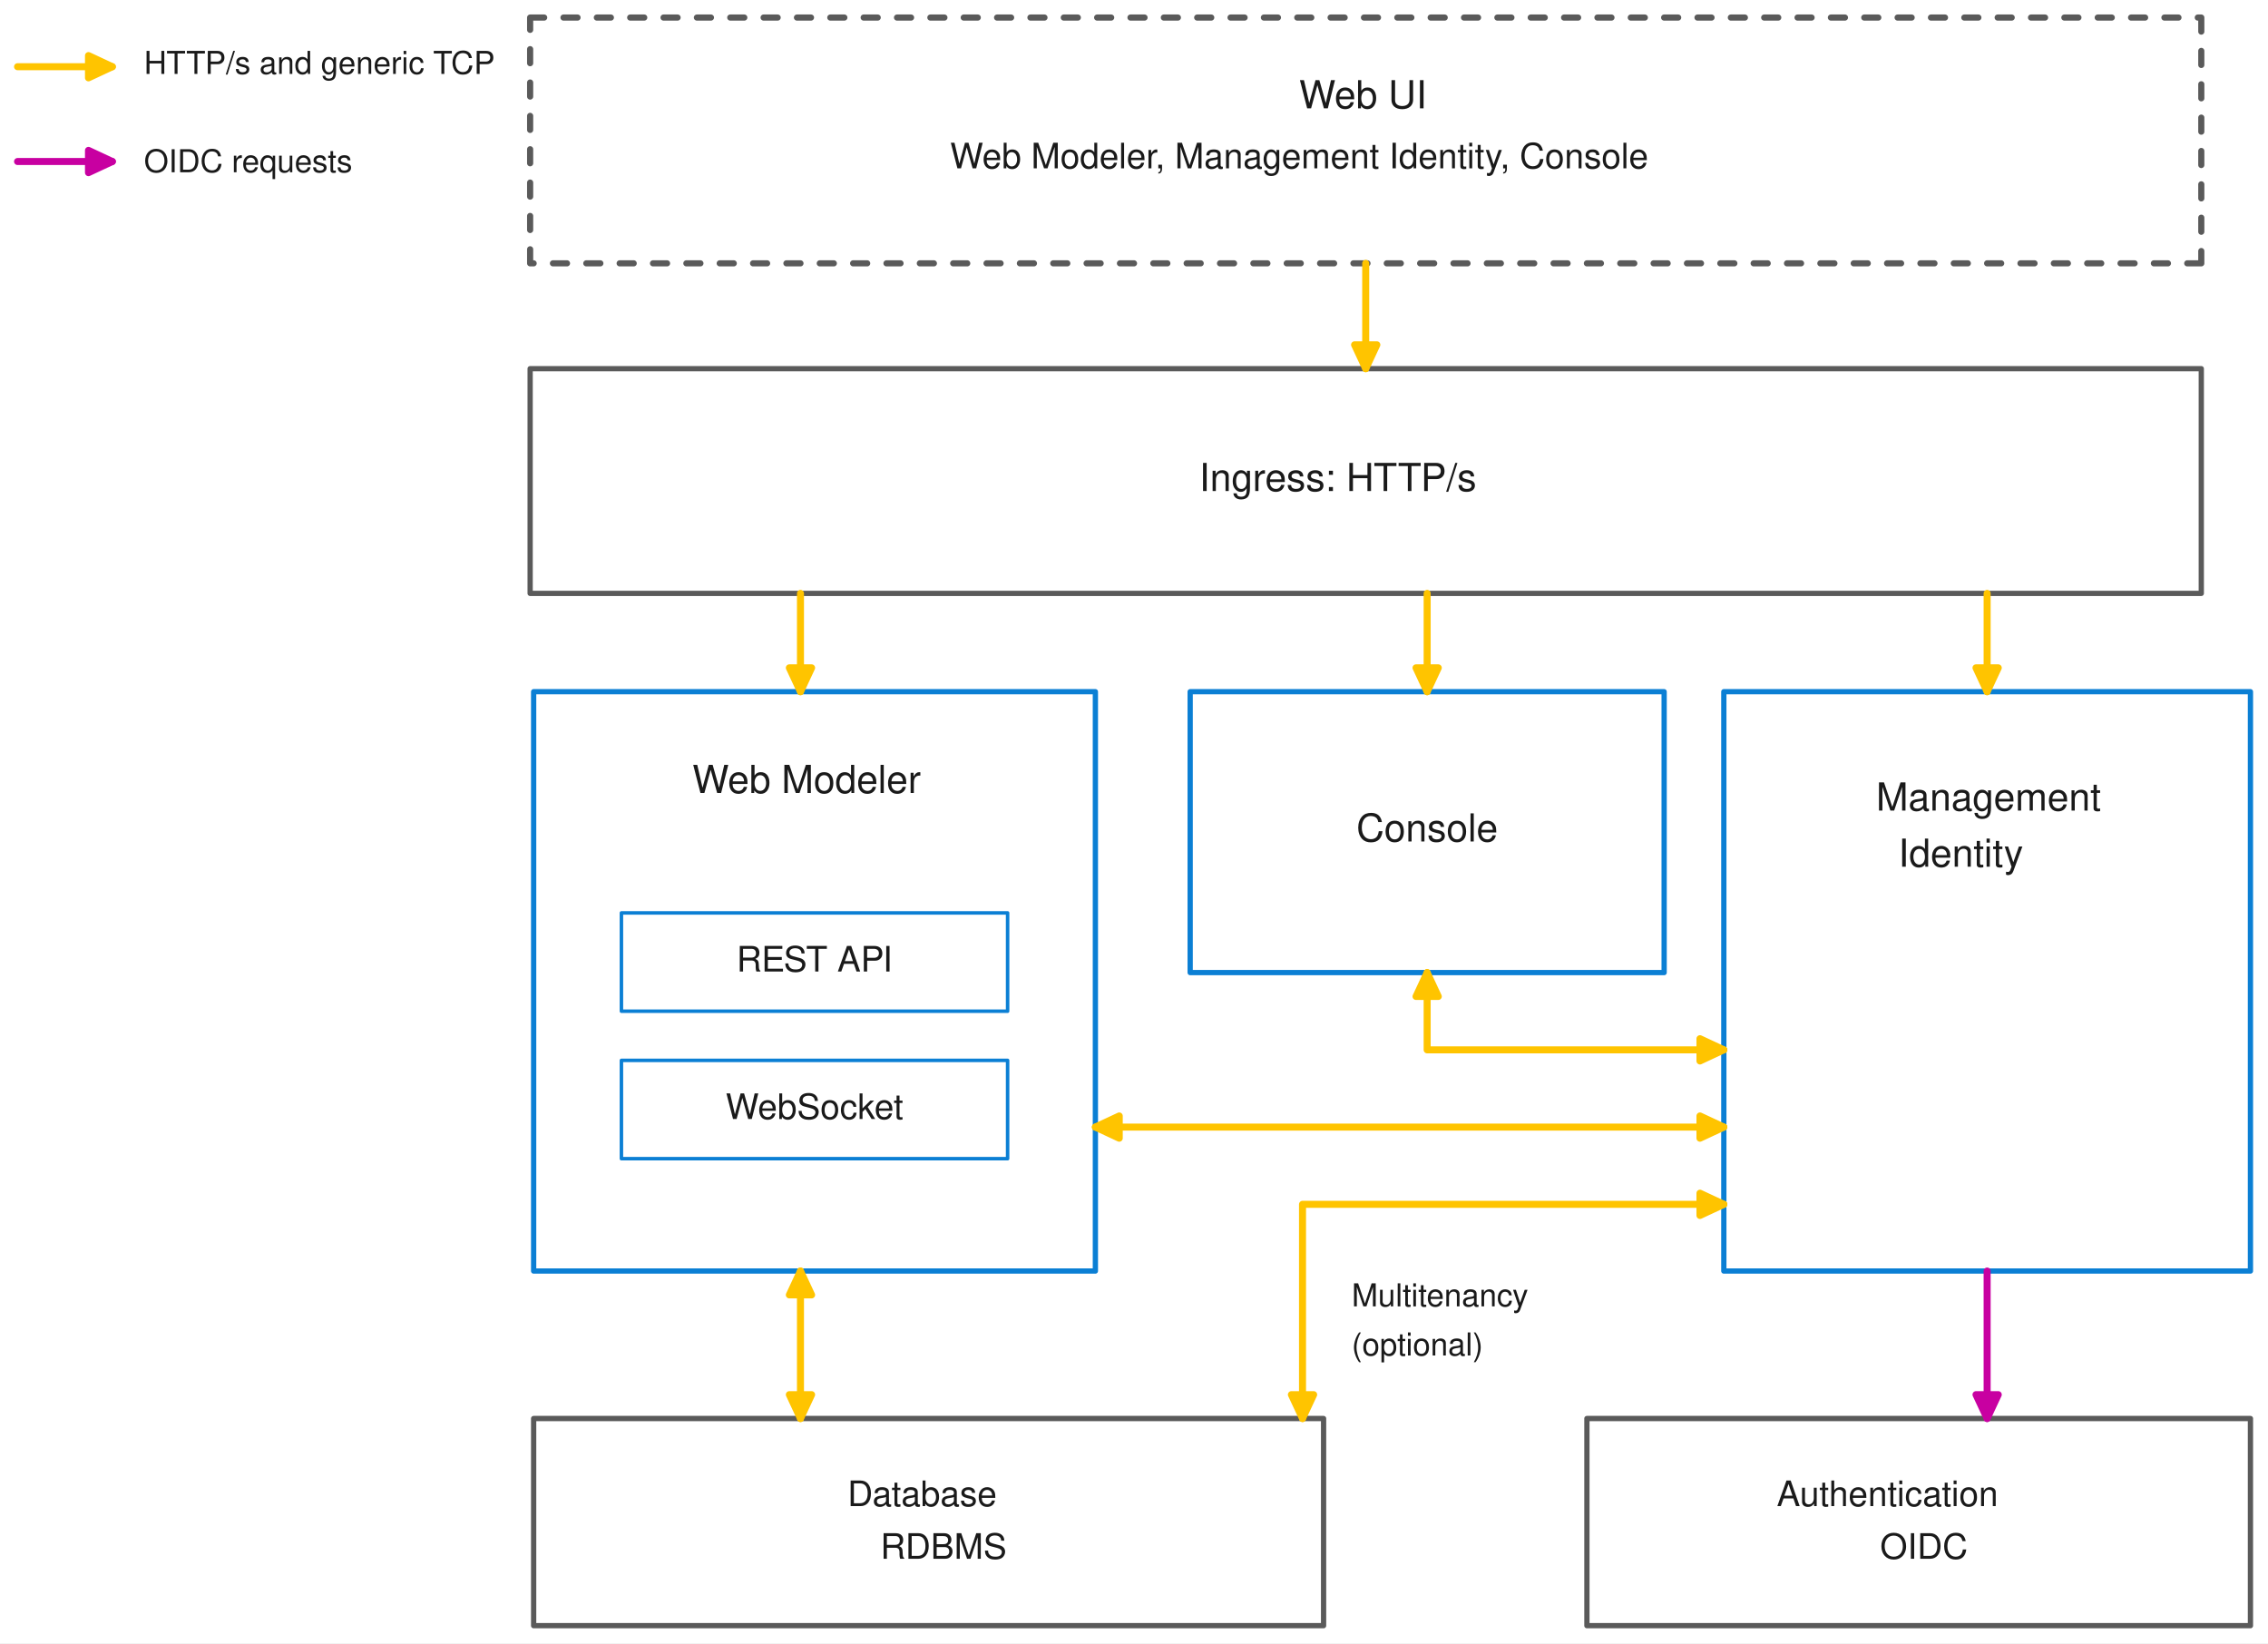
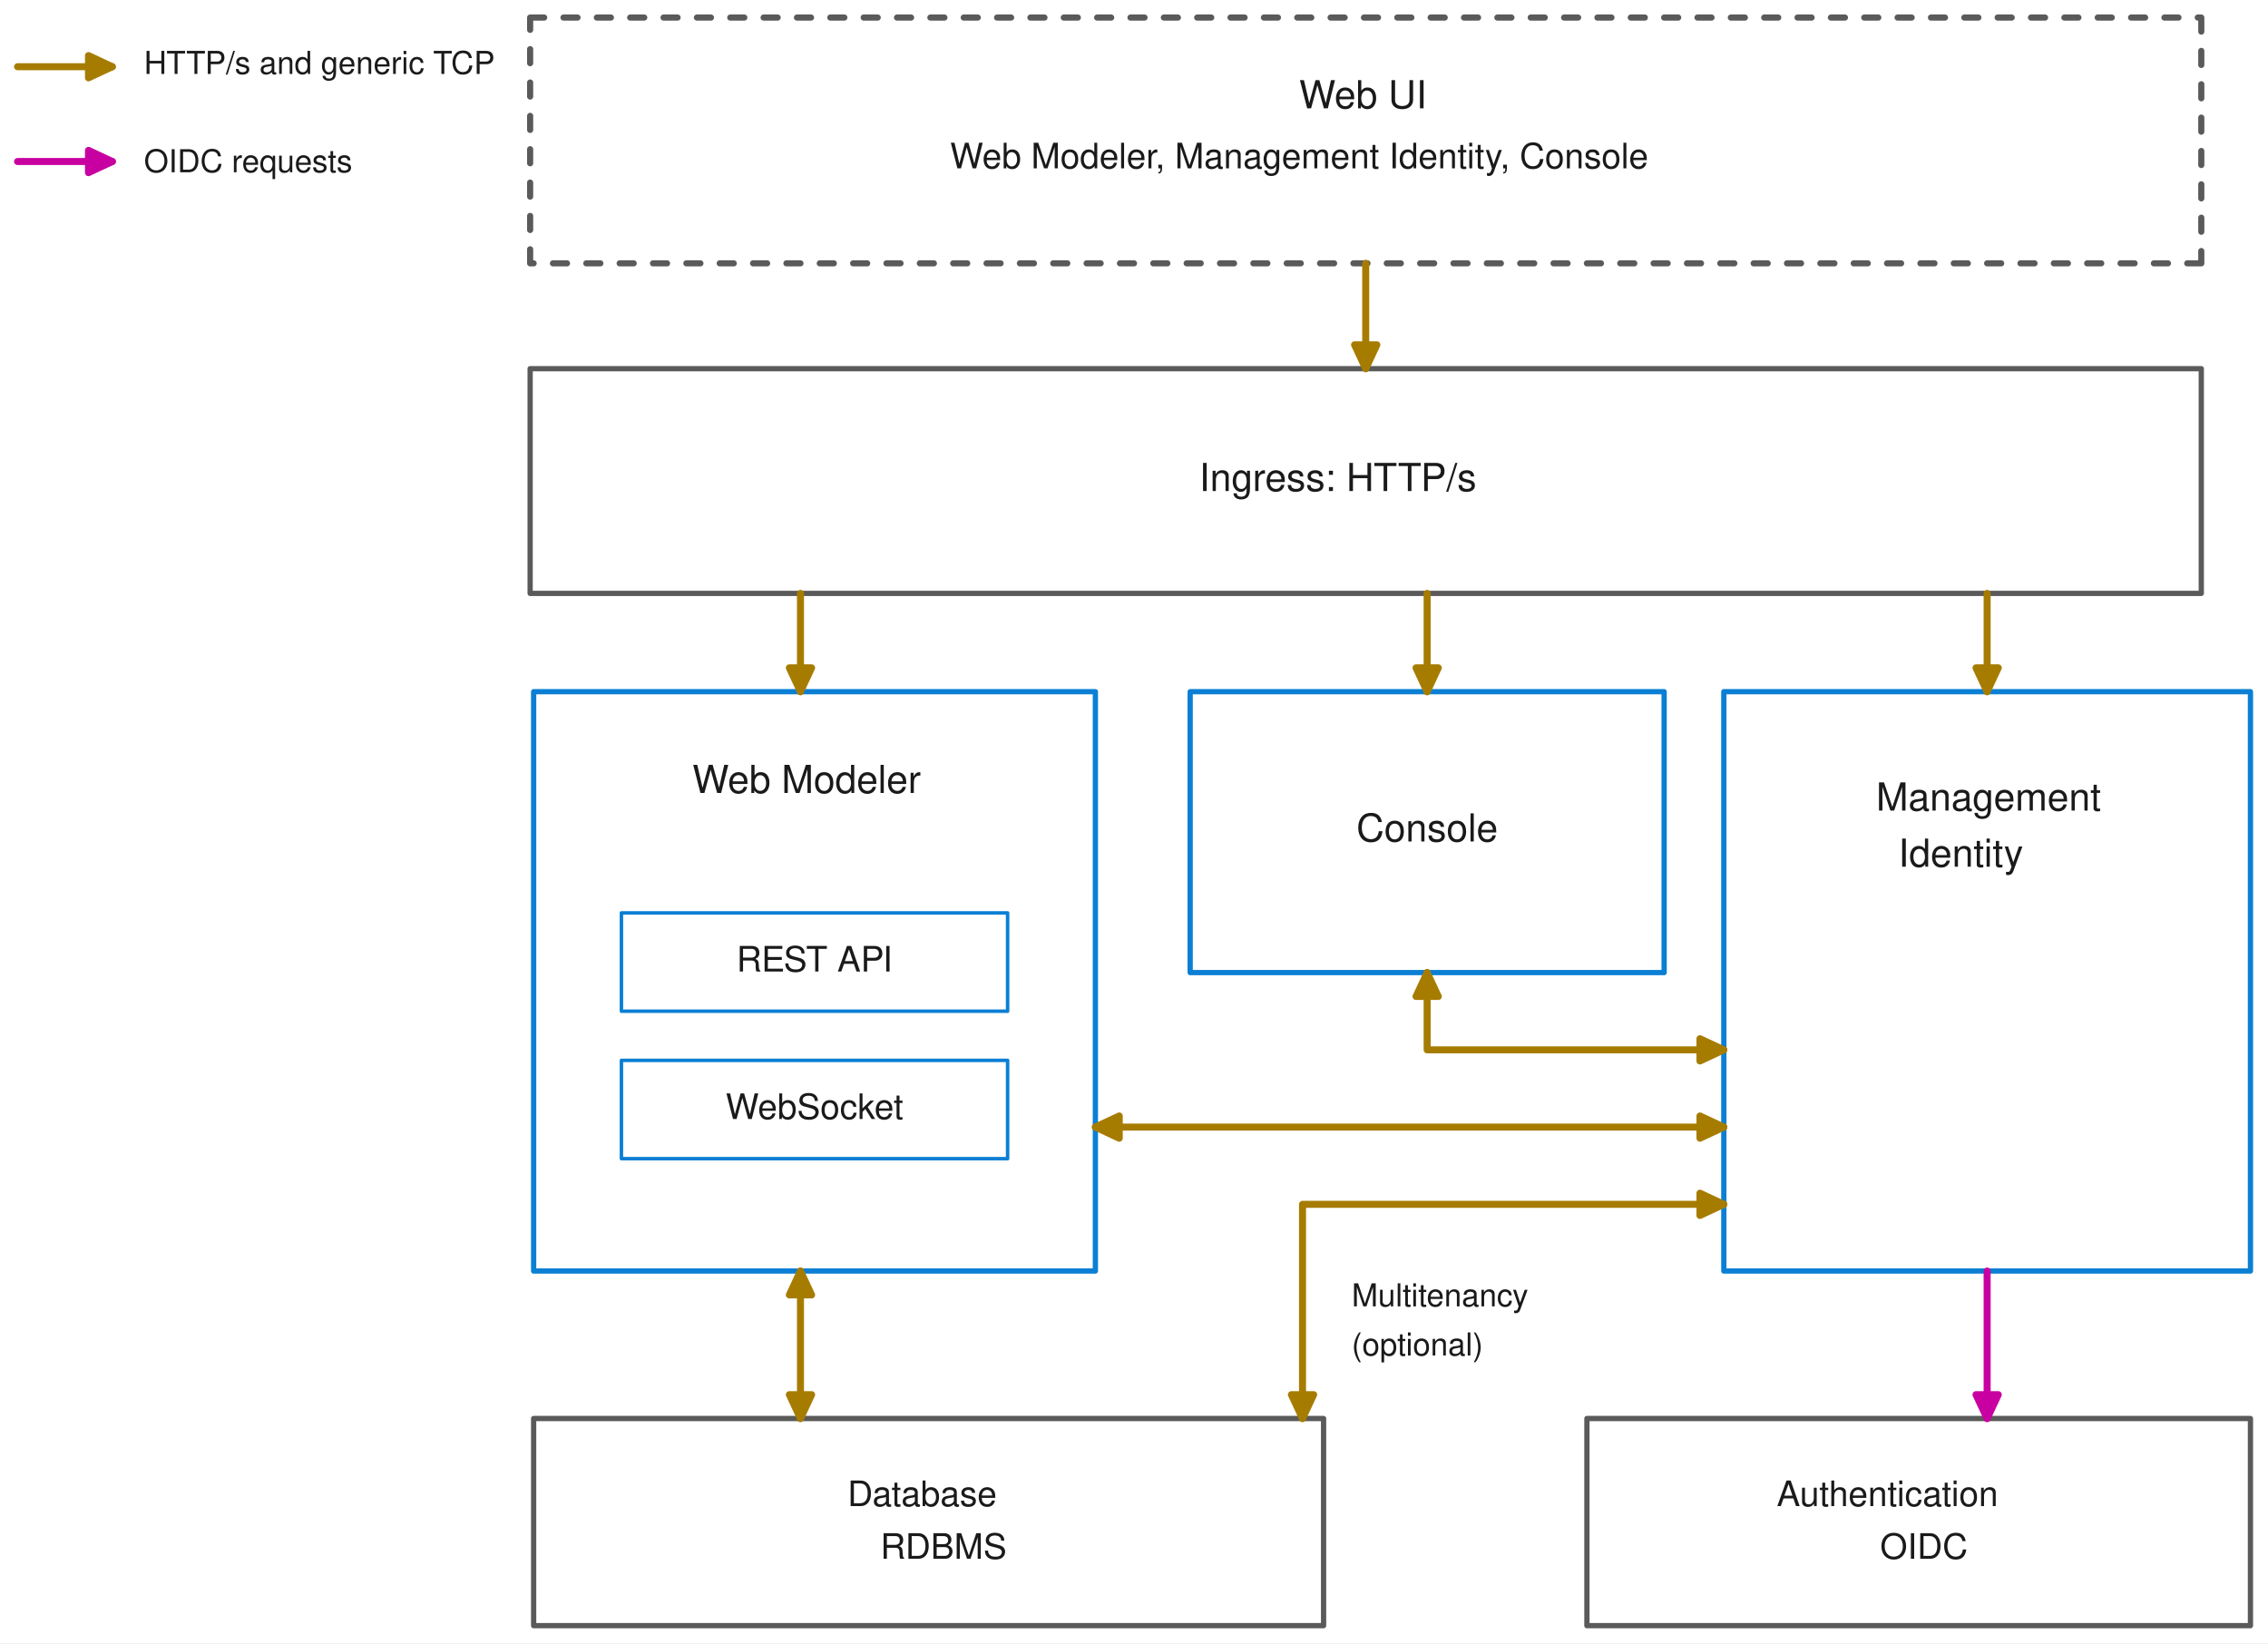
<svg xmlns="http://www.w3.org/2000/svg" version="1.1" viewBox="0 0 1292 936" width="2584" height="1872">
  <defs>
    <style class="style-fonts">
      </style>
  </defs>
  <rect x="0" y="0" width="1292" height="936" fill="#ffffff" />
  <g stroke-linecap="round">
    <g transform="translate(10 38) rotate(0 27 0)">
-       <path d="M0 0 C11.04 0, 22.09 0, 54 0 M0 0 C21.27 0, 42.53 0, 54 0" stroke="#ffc400" stroke-width="4" fill="none" />
+       <path d="M0 0 C11.04 0, 22.09 0, 54 0 M0 0 C21.27 0, 42.53 0, 54 0" stroke="#a67c00" stroke-width="4" fill="none" />
    </g>
    <g transform="translate(10 38) rotate(0 27 0)">
-       <path d="M54 0 L40.41 6.34 L40.41 -6.34 L54 0" stroke="none" stroke-width="0" fill="#ffc400" fill-rule="evenodd" />
-       <path d="M54 0 C51.22 1.3, 48.44 2.59, 40.41 6.34 M54 0 C48.65 2.5, 43.29 4.99, 40.41 6.34 M40.41 6.34 C40.41 2.11, 40.41 -2.12, 40.41 -6.34 M40.41 6.34 C40.41 2.77, 40.41 -0.8, 40.41 -6.34 M40.41 -6.34 C44.66 -4.36, 48.91 -2.37, 54 0 M40.41 -6.34 C44.61 -4.38, 48.81 -2.42, 54 0 M54 0 C54 0, 54 0, 54 0 M54 0 C54 0, 54 0, 54 0" stroke="#ffc400" stroke-width="4" fill="none" />
+       <path d="M54 0 L40.41 6.34 L40.41 -6.34 L54 0" stroke="none" stroke-width="0" fill="#a67c00" fill-rule="evenodd" />
+       <path d="M54 0 C51.22 1.3, 48.44 2.59, 40.41 6.34 M54 0 C48.65 2.5, 43.29 4.99, 40.41 6.34 M40.41 6.34 C40.41 2.11, 40.41 -2.12, 40.41 -6.34 M40.41 6.34 C40.41 2.77, 40.41 -0.8, 40.41 -6.34 M40.41 -6.34 C44.66 -4.36, 48.91 -2.37, 54 0 M40.41 -6.34 C44.61 -4.38, 48.81 -2.42, 54 0 M54 0 C54 0, 54 0, 54 0 M54 0 C54 0, 54 0, 54 0" stroke="#a67c00" stroke-width="4" fill="none" />
    </g>
  </g>
  <mask />
  <g transform="translate(82 26) rotate(0 114.95 11.875)">
    <text x="0" y="16.11" font-family="Helvetica, Segoe UI Emoji" font-size="18px" fill="#1a1a1a" text-anchor="start" style="white-space: pre;" direction="ltr" dominant-baseline="alphabetic">HTTP/s and generic TCP</text>
  </g>
  <g stroke-linecap="round">
    <g transform="translate(10 92) rotate(0 27 0)">
      <path d="M0 0 C11.05 0, 22.09 0, 54 0 M0 0 C10.89 0, 21.79 0, 54 0" stroke="#c800a1" stroke-width="4" fill="none" />
    </g>
    <g transform="translate(10 92) rotate(0 27 0)">
      <path d="M54 0 L40.41 6.34 L40.41 -6.34 L54 0" stroke="none" stroke-width="0" fill="#c800a1" fill-rule="evenodd" />
      <path d="M54 0 C51.22 1.3, 48.44 2.59, 40.41 6.34 M54 0 C51.26 1.28, 48.52 2.56, 40.41 6.34 M40.41 6.34 C40.41 3.48, 40.41 0.63, 40.41 -6.34 M40.41 6.34 C40.41 2.09, 40.41 -2.17, 40.41 -6.34 M40.41 -6.34 C45.49 -3.97, 50.58 -1.6, 54 0 M40.41 -6.34 C44.24 -4.55, 48.07 -2.76, 54 0 M54 0 C54 0, 54 0, 54 0 M54 0 C54 0, 54 0, 54 0" stroke="#c800a1" stroke-width="4" fill="none" />
    </g>
  </g>
  <mask />
  <g transform="translate(82 82) rotate(0 60.775 10.625)">
    <text x="0" y="16.11" font-family="Helvetica, Segoe UI Emoji" font-size="18px" fill="#1a1a1a" text-anchor="start" style="white-space: pre;" direction="ltr" dominant-baseline="alphabetic">OIDC requests</text>
  </g>
  <g stroke-linecap="round" transform="translate(302 10) rotate(0 476 70)">
    <path d="M0 0 C194.8 0, 389.6 0, 952 0 M952 0 C952 29.35, 952 58.7, 952 140 M952 140 C650.04 140, 348.09 140, 0 140 M0 140 C0 85.47, 0 30.95, 0 0" stroke="#5a5a5a" stroke-width="3.5" fill="none" stroke-dasharray="8 11" />
  </g>
  <g transform="translate(740.05 42) rotate(0 37.95 14.375)">
    <text x="0" y="19.69" font-family="Helvetica, Segoe UI Emoji" font-size="22px" fill="#1a1a1a" text-anchor="start" style="white-space: pre;" direction="ltr" dominant-baseline="alphabetic">Web UI</text>
  </g>
  <g transform="translate(541.225 78) rotate(0 236.775 13.125)">
    <text x="0" y="17.9" font-family="Helvetica, Segoe UI Emoji" font-size="20px" fill="#1a1a1a" text-anchor="start" style="white-space: pre;" direction="ltr" dominant-baseline="alphabetic">Web Modeler, Management Identity, Console</text>
  </g>
  <g stroke-linecap="round" transform="translate(302 210) rotate(0 476 64)">
    <path d="M0 0 C194.89 0, 389.78 0, 952 0 M0 0 C306.08 0, 612.16 0, 952 0 M952 0 C952 32.64, 952 65.28, 952 128 M952 0 C952 34.61, 952 69.22, 952 128 M952 128 C735.86 128, 519.72 128, 0 128 M952 128 C653.27 128, 354.55 128, 0 128 M0 128 C0 79.18, 0 30.37, 0 0 M0 128 C0 83.72, 0 39.43, 0 0" stroke="#5a5a5a" stroke-width="3" fill="none" />
  </g>
  <g transform="translate(683.125 260) rotate(0 94.875 14.375)">
    <text x="0" y="19.69" font-family="Helvetica, Segoe UI Emoji" font-size="22px" fill="#1a1a1a" text-anchor="start" style="white-space: pre;" direction="ltr" dominant-baseline="alphabetic">Ingress: HTTP/s</text>
  </g>
  <g stroke-linecap="round">
    <g transform="translate(778 150) rotate(0 0 30)">
-       <path d="M0 0 C0 12.29, 0 24.57, 0 60 M0 0 C0 19.77, 0 39.53, 0 60" stroke="#ffc400" stroke-width="4" fill="none" />
+       <path d="M0 0 C0 12.29, 0 24.57, 0 60 M0 0 C0 19.77, 0 39.53, 0 60" stroke="#a67c00" stroke-width="4" fill="none" />
    </g>
    <g transform="translate(778 150) rotate(0 0 30)">
-       <path d="M0 60 L-6.34 46.41 L6.34 46.41 L0 60" stroke="none" stroke-width="0" fill="#ffc400" fill-rule="evenodd" />
-       <path d="M0 60 C-1.3 57.22, -2.6 54.43, -6.34 46.41 M0 60 C-2.09 55.52, -4.18 51.04, -6.34 46.41 M-6.34 46.41 C-1.94 46.41, 2.46 46.41, 6.34 46.41 M-6.34 46.41 C-2.23 46.41, 1.88 46.41, 6.34 46.41 M6.34 46.41 C4.51 50.32, 2.69 54.24, 0 60 M6.34 46.41 C4.52 50.3, 2.71 54.2, 0 60 M0 60 C0 60, 0 60, 0 60 M0 60 C0 60, 0 60, 0 60" stroke="#ffc400" stroke-width="4" fill="none" />
+       <path d="M0 60 L-6.34 46.41 L6.34 46.41 L0 60" stroke="none" stroke-width="0" fill="#a67c00" fill-rule="evenodd" />
+       <path d="M0 60 C-1.3 57.22, -2.6 54.43, -6.34 46.41 M0 60 C-2.09 55.52, -4.18 51.04, -6.34 46.41 M-6.34 46.41 C-1.94 46.41, 2.46 46.41, 6.34 46.41 M-6.34 46.41 C-2.23 46.41, 1.88 46.41, 6.34 46.41 M6.34 46.41 C4.51 50.32, 2.69 54.24, 0 60 M6.34 46.41 C4.52 50.3, 2.71 54.2, 0 60 M0 60 C0 60, 0 60, 0 60 M0 60 C0 60, 0 60, 0 60" stroke="#a67c00" stroke-width="4" fill="none" />
    </g>
  </g>
  <mask />
  <g stroke-linecap="round" transform="translate(304 394) rotate(0 160 165)">
    <path d="M0 0 C65.54 0, 131.08 0, 320 0 M0 0 C74.68 0, 149.37 0, 320 0 M320 0 C320 129.62, 320 259.24, 320 330 M320 0 C320 115.93, 320 231.86, 320 330 M320 330 C249.98 330, 179.96 330, 0 330 M320 330 C200.68 330, 81.35 330, 0 330 M0 330 C0 219.18, 0 108.36, 0 0 M0 330 C0 221.79, 0 113.57, 0 0" stroke="#0b7fd4" stroke-width="3" fill="none" />
  </g>
  <g transform="translate(394.425 432) rotate(0 69.575 14.375)">
    <text x="0" y="19.69" font-family="Helvetica, Segoe UI Emoji" font-size="22px" fill="#1a1a1a" text-anchor="start" style="white-space: pre;" direction="ltr" dominant-baseline="alphabetic">Web Modeler</text>
  </g>
  <g stroke-linecap="round" transform="translate(354 520) rotate(0 110 28)">
    <path d="M0 0 C45.07 0, 90.14 0, 220 0 M0 0 C53.09 0, 106.17 0, 220 0 M220 0 C220 15.94, 220 31.88, 220 56 M220 0 C220 11.49, 220 22.99, 220 56 M220 56 C158.4 56, 96.8 56, 0 56 M220 56 C143.97 56, 67.93 56, 0 56 M0 56 C0 38.89, 0 21.79, 0 0 M0 56 C0 42.04, 0 28.09, 0 0" stroke="#0b7fd4" stroke-width="2" fill="none" />
  </g>
  <g transform="translate(420 535.5) rotate(0 44 12.5)">
    <text x="44" y="17.9" font-family="Helvetica, Segoe UI Emoji" font-size="20px" fill="#1a1a1a" text-anchor="middle" style="white-space: pre;" direction="ltr" dominant-baseline="alphabetic">REST API</text>
  </g>
  <g stroke-linecap="round" transform="translate(354 604) rotate(0 110 28)">
    <path d="M0 0 C45.09 0, 90.17 0, 220 0 M0 0 C54.83 0, 109.65 0, 220 0 M220 0 C220 21.09, 220 42.17, 220 56 M220 0 C220 14.51, 220 29.03, 220 56 M220 56 C144.94 56, 69.88 56, 0 56 M220 56 C149.96 56, 79.93 56, 0 56 M0 56 C0 40.6, 0 25.19, 0 0 M0 56 C0 35.25, 0 14.5, 0 0" stroke="#0b7fd4" stroke-width="2" fill="none" />
  </g>
  <g transform="translate(414.5 619.5) rotate(0 49.5 12.5)">
    <text x="49.5" y="17.9" font-family="Helvetica, Segoe UI Emoji" font-size="20px" fill="#1a1a1a" text-anchor="middle" style="white-space: pre;" direction="ltr" dominant-baseline="alphabetic">WebSocket</text>
  </g>
  <g stroke-linecap="round" transform="translate(678 394) rotate(0 135 80)">
    <path d="M0 0 C55.35 0, 110.7 0, 270 0 M0 0 C69.42 0, 138.85 0, 270 0 M270 0 C270 42.94, 270 85.88, 270 160 M270 0 C270 50.1, 270 100.2, 270 160 M270 160 C215.36 160, 160.73 160, 0 160 M270 160 C191.41 160, 112.82 160, 0 160 M0 160 C0 120.85, 0 81.69, 0 0 M0 160 C0 113.31, 0 66.62, 0 0" stroke="#0b7fd4" stroke-width="3" fill="none" />
  </g>
  <g transform="translate(768.725 459.625) rotate(0 44.275 14.375)">
    <text x="44.275" y="19.69" font-family="Helvetica, Segoe UI Emoji" font-size="22px" fill="#1a1a1a" text-anchor="middle" style="white-space: pre;" direction="ltr" dominant-baseline="alphabetic">Console</text>
  </g>
  <g stroke-linecap="round" transform="translate(982 394) rotate(0 150 165)">
    <path d="M0 0 C61.52 0, 123.04 0, 300 0 M0 0 C79.51 0, 159.02 0, 300 0 M300 0 C300 118.89, 300 237.77, 300 330 M300 0 C300 121.13, 300 242.26, 300 330 M300 330 C220.94 330, 141.88 330, 0 330 M300 330 C220.86 330, 141.72 330, 0 330 M0 330 C0 259.27, 0 188.54, 0 0 M0 330 C0 259.67, 0 189.34, 0 0" stroke="#0b7fd4" stroke-width="3" fill="none" />
  </g>
  <g transform="translate(1068.75 442) rotate(0 63.25 14.375)">
    <text x="0" y="19.69" font-family="Helvetica, Segoe UI Emoji" font-size="22px" fill="#1a1a1a" text-anchor="start" style="white-space: pre;" direction="ltr" dominant-baseline="alphabetic">Management</text>
  </g>
  <g transform="translate(1081.4 474) rotate(0 50.6 14.375)">
    <text x="0" y="19.69" font-family="Helvetica, Segoe UI Emoji" font-size="22px" fill="#1a1a1a" text-anchor="start" style="white-space: pre;" direction="ltr" dominant-baseline="alphabetic">Identity</text>
  </g>
  <g stroke-linecap="round" transform="translate(304 808) rotate(0 225 59)">
    <path d="M0 0 C92.32 0, 184.64 0, 450 0 M0 0 C169.61 0, 339.22 0, 450 0 M450 0 C450 35.17, 450 70.34, 450 118 M450 0 C450 29.26, 450 58.52, 450 118 M450 118 C335.11 118, 220.23 118, 0 118 M450 118 C304.7 118, 159.39 118, 0 118 M0 118 C0 74.48, 0 30.97, 0 0 M0 118 C0 71.38, 0 24.76, 0 0" stroke="#5a5a5a" stroke-width="3" fill="none" />
  </g>
  <g transform="translate(482.8 840) rotate(0 46.2 13.125)">
    <text x="0" y="17.9" font-family="Helvetica, Segoe UI Emoji" font-size="20px" fill="#1a1a1a" text-anchor="start" style="white-space: pre;" direction="ltr" dominant-baseline="alphabetic">Database</text>
  </g>
  <g transform="translate(501.5 870) rotate(0 27.5 12.5)">
    <text x="0" y="17.9" font-family="Helvetica, Segoe UI Emoji" font-size="20px" fill="#1a1a1a" text-anchor="start" style="white-space: pre;" direction="ltr" dominant-baseline="alphabetic">RDBMS</text>
  </g>
  <g stroke-linecap="round" transform="translate(904 808) rotate(0 189 59)">
    <path d="M0 0 C77.58 0, 155.17 0, 378 0 M0 0 C109.16 0, 218.32 0, 378 0 M378 0 C378 27.83, 378 55.66, 378 118 M378 0 C378 38.81, 378 77.62, 378 118 M378 118 C284.61 118, 191.21 118, 0 118 M378 118 C233.61 118, 89.22 118, 0 118 M0 118 C0 79.86, 0 41.72, 0 0 M0 118 C0 73.51, 0 29.02, 0 0" stroke="#5a5a5a" stroke-width="3" fill="none" />
  </g>
  <g transform="translate(1012.15 840) rotate(0 80.85 13.125)">
    <text x="0" y="17.9" font-family="Helvetica, Segoe UI Emoji" font-size="20px" fill="#1a1a1a" text-anchor="start" style="white-space: pre;" direction="ltr" dominant-baseline="alphabetic">Authentication</text>
  </g>
  <g transform="translate(1071 870) rotate(0 22 12.5)">
    <text x="0" y="17.9" font-family="Helvetica, Segoe UI Emoji" font-size="20px" fill="#1a1a1a" text-anchor="start" style="white-space: pre;" direction="ltr" dominant-baseline="alphabetic">OIDC</text>
  </g>
  <g stroke-linecap="round">
    <g transform="translate(456 338) rotate(0 0 28)">
-       <path d="M0 0 C0 11.5, 0 23, 0 56 M0 0 C0 11.24, 0 22.47, 0 56" stroke="#ffc400" stroke-width="4" fill="none" />
+       <path d="M0 0 C0 11.5, 0 23, 0 56 M0 0 C0 11.24, 0 22.47, 0 56" stroke="#a67c00" stroke-width="4" fill="none" />
    </g>
    <g transform="translate(456 338) rotate(0 0 28)">
-       <path d="M0 56 L-6.34 42.41 L6.34 42.41 L0 56" stroke="none" stroke-width="0" fill="#ffc400" fill-rule="evenodd" />
-       <path d="M0 56 C-1.3 53.21, -2.6 50.42, -6.34 42.41 M0 56 C-1.27 53.27, -2.54 50.54, -6.34 42.41 M-6.34 42.41 C-1.6 42.41, 3.14 42.41, 6.34 42.41 M-6.34 42.41 C-3.68 42.41, -1.02 42.41, 6.34 42.41 M6.34 42.41 C4.83 45.65, 3.31 48.9, 0 56 M6.34 42.41 C4.81 45.68, 3.28 48.96, 0 56 M0 56 C0 56, 0 56, 0 56 M0 56 C0 56, 0 56, 0 56" stroke="#ffc400" stroke-width="4" fill="none" />
+       <path d="M0 56 L-6.34 42.41 L6.34 42.41 L0 56" stroke="none" stroke-width="0" fill="#a67c00" fill-rule="evenodd" />
+       <path d="M0 56 C-1.3 53.21, -2.6 50.42, -6.34 42.41 M0 56 C-1.27 53.27, -2.54 50.54, -6.34 42.41 M-6.34 42.41 C-1.6 42.41, 3.14 42.41, 6.34 42.41 M-6.34 42.41 C-3.68 42.41, -1.02 42.41, 6.34 42.41 M6.34 42.41 C4.83 45.65, 3.31 48.9, 0 56 M6.34 42.41 C4.81 45.68, 3.28 48.96, 0 56 M0 56 C0 56, 0 56, 0 56 M0 56 C0 56, 0 56, 0 56" stroke="#a67c00" stroke-width="4" fill="none" />
    </g>
  </g>
  <mask />
  <g stroke-linecap="round">
    <g transform="translate(813 338) rotate(0 0 28)">
-       <path d="M0 0 C0 11.5, 0 23, 0 56 M0 0 C0 17.06, 0 34.12, 0 56" stroke="#ffc400" stroke-width="4" fill="none" />
+       <path d="M0 0 C0 11.5, 0 23, 0 56 M0 0 C0 17.06, 0 34.12, 0 56" stroke="#a67c00" stroke-width="4" fill="none" />
    </g>
    <g transform="translate(813 338) rotate(0 0 28)">
-       <path d="M0 56 L-6.34 42.41 L6.34 42.41 L0 56" stroke="none" stroke-width="0" fill="#ffc400" fill-rule="evenodd" />
-       <path d="M0 56 C-1.3 53.21, -2.6 50.42, -6.34 42.41 M0 56 C-1.93 51.86, -3.86 47.72, -6.34 42.41 M-6.34 42.41 C-3.56 42.41, -0.77 42.41, 6.34 42.41 M-6.34 42.41 C-3.34 42.41, -0.34 42.41, 6.34 42.41 M6.34 42.41 C4 47.43, 1.66 52.45, 0 56 M6.34 42.41 C4.26 46.86, 2.19 51.31, 0 56 M0 56 C0 56, 0 56, 0 56 M0 56 C0 56, 0 56, 0 56" stroke="#ffc400" stroke-width="4" fill="none" />
+       <path d="M0 56 L-6.34 42.41 L6.34 42.41 L0 56" stroke="none" stroke-width="0" fill="#a67c00" fill-rule="evenodd" />
+       <path d="M0 56 C-1.3 53.21, -2.6 50.42, -6.34 42.41 M0 56 C-1.93 51.86, -3.86 47.72, -6.34 42.41 M-6.34 42.41 C-3.56 42.41, -0.77 42.41, 6.34 42.41 M-6.34 42.41 C-3.34 42.41, -0.34 42.41, 6.34 42.41 M6.34 42.41 C4 47.43, 1.66 52.45, 0 56 M6.34 42.41 C4.26 46.86, 2.19 51.31, 0 56 M0 56 C0 56, 0 56, 0 56 M0 56 C0 56, 0 56, 0 56" stroke="#a67c00" stroke-width="4" fill="none" />
    </g>
  </g>
  <mask />
  <g stroke-linecap="round">
    <g transform="translate(1132 338) rotate(0 0 28)">
-       <path d="M0 0 C0 11.5, 0 23.01, 0 56 M0 0 C0 11.68, 0 23.36, 0 56" stroke="#ffc400" stroke-width="4" fill="none" />
+       <path d="M0 0 C0 11.5, 0 23.01, 0 56 M0 0 C0 11.68, 0 23.36, 0 56" stroke="#a67c00" stroke-width="4" fill="none" />
    </g>
    <g transform="translate(1132 338) rotate(0 0 28)">
-       <path d="M0 56 L-6.34 42.41 L6.34 42.41 L0 56" stroke="none" stroke-width="0" fill="#ffc400" fill-rule="evenodd" />
-       <path d="M0 56 C-1.3 53.21, -2.6 50.42, -6.34 42.41 M0 56 C-1.32 53.16, -2.64 50.33, -6.34 42.41 M-6.34 42.41 C-2.97 42.41, 0.39 42.41, 6.34 42.41 M-6.34 42.41 C-3 42.41, 0.35 42.41, 6.34 42.41 M6.34 42.41 C4.44 46.48, 2.54 50.56, 0 56 M6.34 42.41 C4.98 45.31, 3.63 48.22, 0 56 M0 56 C0 56, 0 56, 0 56 M0 56 C0 56, 0 56, 0 56" stroke="#ffc400" stroke-width="4" fill="none" />
+       <path d="M0 56 L-6.34 42.41 L6.34 42.41 L0 56" stroke="none" stroke-width="0" fill="#a67c00" fill-rule="evenodd" />
+       <path d="M0 56 C-1.3 53.21, -2.6 50.42, -6.34 42.41 M0 56 C-1.32 53.16, -2.64 50.33, -6.34 42.41 M-6.34 42.41 C-2.97 42.41, 0.39 42.41, 6.34 42.41 M-6.34 42.41 C-3 42.41, 0.35 42.41, 6.34 42.41 M6.34 42.41 C4.44 46.48, 2.54 50.56, 0 56 M6.34 42.41 C4.98 45.31, 3.63 48.22, 0 56 M0 56 C0 56, 0 56, 0 56 M0 56 C0 56, 0 56, 0 56" stroke="#a67c00" stroke-width="4" fill="none" />
    </g>
  </g>
  <mask />
  <g stroke-linecap="round">
    <g transform="translate(813 554) rotate(0 84.5 22)">
-       <path d="M0 0 C0 9.04, 0 18.08, 0 44 M0 0 C0 13.75, 0 27.5, 0 44 M0 44 C52.64 44, 105.28 44, 169 44 M0 44 C49.13 44, 98.26 44, 169 44" stroke="#ffc400" stroke-width="4" fill="none" />
+       <path d="M0 0 C0 9.04, 0 18.08, 0 44 M0 0 C0 13.75, 0 27.5, 0 44 M0 44 C52.64 44, 105.28 44, 169 44 M0 44 C49.13 44, 98.26 44, 169 44" stroke="#a67c00" stroke-width="4" fill="none" />
    </g>
    <g transform="translate(813 554) rotate(0 84.5 22)">
-       <path d="M0 0 L6.34 13.59 L-6.34 13.59 L0 0" stroke="none" stroke-width="0" fill="#ffc400" fill-rule="evenodd" />
-       <path d="M0 0 C1.3 2.79, 2.6 5.59, 6.34 13.59 M0 0 C1.98 4.25, 3.96 8.5, 6.34 13.59 M6.34 13.59 C2.39 13.59, -1.56 13.59, -6.34 13.59 M6.34 13.59 C2.65 13.59, -1.03 13.59, -6.34 13.59 M-6.34 13.59 C-4.88 10.46, -3.42 7.32, 0 0 M-6.34 13.59 C-4.44 9.51, -2.53 5.43, 0 0 M0 0 C0 0, 0 0, 0 0 M0 0 C0 0, 0 0, 0 0" stroke="#ffc400" stroke-width="4" fill="none" />
+       <path d="M0 0 L6.34 13.59 L-6.34 13.59 L0 0" stroke="none" stroke-width="0" fill="#a67c00" fill-rule="evenodd" />
+       <path d="M0 0 C1.3 2.79, 2.6 5.59, 6.34 13.59 M0 0 C1.98 4.25, 3.96 8.5, 6.34 13.59 M6.34 13.59 C2.39 13.59, -1.56 13.59, -6.34 13.59 M6.34 13.59 C2.65 13.59, -1.03 13.59, -6.34 13.59 M-6.34 13.59 C-4.88 10.46, -3.42 7.32, 0 0 M-6.34 13.59 C-4.44 9.51, -2.53 5.43, 0 0 M0 0 C0 0, 0 0, 0 0 M0 0 C0 0, 0 0, 0 0" stroke="#a67c00" stroke-width="4" fill="none" />
    </g>
    <g transform="translate(813 554) rotate(0 84.5 22)">
-       <path d="M169 44 L155.41 50.34 L155.41 37.66 L169 44" stroke="none" stroke-width="0" fill="#ffc400" fill-rule="evenodd" />
-       <path d="M169 44 C166.21 45.3, 163.41 46.6, 155.41 50.34 M169 44 C164.75 45.98, 160.5 47.96, 155.41 50.34 M155.41 50.34 C155.41 46.39, 155.41 42.44, 155.41 37.66 M155.41 50.34 C155.41 46.65, 155.41 42.97, 155.41 37.66 M155.41 37.66 C158.54 39.12, 161.68 40.58, 169 44 M155.41 37.66 C159.49 39.56, 163.57 41.47, 169 44 M169 44 C169 44, 169 44, 169 44 M169 44 C169 44, 169 44, 169 44" stroke="#ffc400" stroke-width="4" fill="none" />
+       <path d="M169 44 L155.41 50.34 L155.41 37.66 L169 44" stroke="none" stroke-width="0" fill="#a67c00" fill-rule="evenodd" />
+       <path d="M169 44 C166.21 45.3, 163.41 46.6, 155.41 50.34 M169 44 C164.75 45.98, 160.5 47.96, 155.41 50.34 M155.41 50.34 C155.41 46.39, 155.41 42.44, 155.41 37.66 M155.41 50.34 C155.41 46.65, 155.41 42.97, 155.41 37.66 M155.41 37.66 C158.54 39.12, 161.68 40.58, 169 44 M155.41 37.66 C159.49 39.56, 163.57 41.47, 169 44 M169 44 C169 44, 169 44, 169 44 M169 44 C169 44, 169 44, 169 44" stroke="#a67c00" stroke-width="4" fill="none" />
    </g>
  </g>
  <mask />
  <g stroke-linecap="round">
    <g transform="translate(624 642) rotate(0 179 0)">
-       <path d="M0 0 C73.56 0, 147.12 0, 358 0 M0 0 C77.5 0, 155 0, 358 0" stroke="#ffc400" stroke-width="4" fill="none" />
+       <path d="M0 0 C73.56 0, 147.12 0, 358 0 M0 0 C77.5 0, 155 0, 358 0" stroke="#a67c00" stroke-width="4" fill="none" />
    </g>
    <g transform="translate(624 642) rotate(0 179 0)">
-       <path d="M0 0 L13.59 -6.34 L13.59 6.34 L0 0" stroke="none" stroke-width="0" fill="#ffc400" fill-rule="evenodd" />
-       <path d="M0 0 C2.79 -1.3, 5.59 -2.61, 13.59 -6.34 M0 0 C2.94 -1.37, 5.89 -2.74, 13.59 -6.34 M13.59 -6.34 C13.59 -1.81, 13.59 2.72, 13.59 6.34 M13.59 -6.34 C13.59 -2.31, 13.59 1.72, 13.59 6.34 M13.59 6.34 C8.68 4.05, 3.77 1.76, 0 0 M13.59 6.34 C8.34 3.89, 3.08 1.44, 0 0 M0 0 C0 0, 0 0, 0 0 M0 0 C0 0, 0 0, 0 0" stroke="#ffc400" stroke-width="4" fill="none" />
+       <path d="M0 0 L13.59 -6.34 L13.59 6.34 L0 0" stroke="none" stroke-width="0" fill="#a67c00" fill-rule="evenodd" />
+       <path d="M0 0 C2.79 -1.3, 5.59 -2.61, 13.59 -6.34 M0 0 C2.94 -1.37, 5.89 -2.74, 13.59 -6.34 M13.59 -6.34 C13.59 -1.81, 13.59 2.72, 13.59 6.34 M13.59 -6.34 C13.59 -2.31, 13.59 1.72, 13.59 6.34 M13.59 6.34 C8.68 4.05, 3.77 1.76, 0 0 M13.59 6.34 C8.34 3.89, 3.08 1.44, 0 0 M0 0 C0 0, 0 0, 0 0 M0 0 C0 0, 0 0, 0 0" stroke="#a67c00" stroke-width="4" fill="none" />
    </g>
    <g transform="translate(624 642) rotate(0 179 0)">
-       <path d="M358 0 L344.41 6.34 L344.41 -6.34 L358 0" stroke="none" stroke-width="0" fill="#ffc400" fill-rule="evenodd" />
-       <path d="M358 0 C355.21 1.3, 352.41 2.61, 344.41 6.34 M358 0 C355.06 1.37, 352.11 2.74, 344.41 6.34 M344.41 6.34 C344.41 1.81, 344.41 -2.72, 344.41 -6.34 M344.41 6.34 C344.41 2.31, 344.41 -1.72, 344.41 -6.34 M344.41 -6.34 C349.32 -4.05, 354.23 -1.76, 358 0 M344.41 -6.34 C349.66 -3.89, 354.92 -1.44, 358 0 M358 0 C358 0, 358 0, 358 0 M358 0 C358 0, 358 0, 358 0" stroke="#ffc400" stroke-width="4" fill="none" />
+       <path d="M358 0 L344.41 6.34 L344.41 -6.34 L358 0" stroke="none" stroke-width="0" fill="#a67c00" fill-rule="evenodd" />
+       <path d="M358 0 C355.21 1.3, 352.41 2.61, 344.41 6.34 M358 0 C355.06 1.37, 352.11 2.74, 344.41 6.34 M344.41 6.34 C344.41 1.81, 344.41 -2.72, 344.41 -6.34 M344.41 6.34 C344.41 2.31, 344.41 -1.72, 344.41 -6.34 M344.41 -6.34 C349.32 -4.05, 354.23 -1.76, 358 0 M344.41 -6.34 C349.66 -3.89, 354.92 -1.44, 358 0 M358 0 C358 0, 358 0, 358 0 M358 0 C358 0, 358 0, 358 0" stroke="#a67c00" stroke-width="4" fill="none" />
    </g>
  </g>
  <mask />
  <g stroke-linecap="round">
    <g transform="translate(456 724) rotate(0 0 42)">
-       <path d="M0 0 C0 17.26, 0 34.52, 0 84 M0 0 C0 26.92, 0 53.83, 0 84" stroke="#ffc400" stroke-width="4" fill="none" />
+       <path d="M0 0 C0 17.26, 0 34.52, 0 84 M0 0 C0 26.92, 0 53.83, 0 84" stroke="#a67c00" stroke-width="4" fill="none" />
    </g>
    <g transform="translate(456 724) rotate(0 0 42)">
-       <path d="M0 0 L6.34 13.59 L-6.34 13.59 L0 0" stroke="none" stroke-width="0" fill="#ffc400" fill-rule="evenodd" />
-       <path d="M0 0 C1.3 2.79, 2.61 5.59, 6.34 13.59 M0 0 C2.03 4.36, 4.06 8.71, 6.34 13.59 M6.34 13.59 C3.76 13.59, 1.18 13.59, -6.34 13.59 M6.34 13.59 C1.97 13.59, -2.4 13.59, -6.34 13.59 M-6.34 13.59 C-4.49 9.63, -2.64 5.66, 0 0 M-6.34 13.59 C-4.61 9.88, -2.88 6.17, 0 0 M0 0 C0 0, 0 0, 0 0 M0 0 C0 0, 0 0, 0 0" stroke="#ffc400" stroke-width="4" fill="none" />
+       <path d="M0 0 L6.34 13.59 L-6.34 13.59 L0 0" stroke="none" stroke-width="0" fill="#a67c00" fill-rule="evenodd" />
+       <path d="M0 0 C1.3 2.79, 2.61 5.59, 6.34 13.59 M0 0 C2.03 4.36, 4.06 8.71, 6.34 13.59 M6.34 13.59 C3.76 13.59, 1.18 13.59, -6.34 13.59 M6.34 13.59 C1.97 13.59, -2.4 13.59, -6.34 13.59 M-6.34 13.59 C-4.49 9.63, -2.64 5.66, 0 0 M-6.34 13.59 C-4.61 9.88, -2.88 6.17, 0 0 M0 0 C0 0, 0 0, 0 0 M0 0 C0 0, 0 0, 0 0" stroke="#a67c00" stroke-width="4" fill="none" />
    </g>
    <g transform="translate(456 724) rotate(0 0 42)">
-       <path d="M0 84 L-6.34 70.41 L6.34 70.41 L0 84" stroke="none" stroke-width="0" fill="#ffc400" fill-rule="evenodd" />
-       <path d="M0 84 C-1.3 81.21, -2.61 78.41, -6.34 70.41 M0 84 C-2.03 79.64, -4.06 75.29, -6.34 70.41 M-6.34 70.41 C-3.76 70.41, -1.18 70.41, 6.34 70.41 M-6.34 70.41 C-1.97 70.41, 2.4 70.41, 6.34 70.41 M6.34 70.41 C4.49 74.37, 2.64 78.34, 0 84 M6.34 70.41 C4.61 74.12, 2.88 77.83, 0 84 M0 84 C0 84, 0 84, 0 84 M0 84 C0 84, 0 84, 0 84" stroke="#ffc400" stroke-width="4" fill="none" />
+       <path d="M0 84 L-6.34 70.41 L6.34 70.41 L0 84" stroke="none" stroke-width="0" fill="#a67c00" fill-rule="evenodd" />
+       <path d="M0 84 C-1.3 81.21, -2.61 78.41, -6.34 70.41 M0 84 C-2.03 79.64, -4.06 75.29, -6.34 70.41 M-6.34 70.41 C-3.76 70.41, -1.18 70.41, 6.34 70.41 M-6.34 70.41 C-1.97 70.41, 2.4 70.41, 6.34 70.41 M6.34 70.41 C4.49 74.37, 2.64 78.34, 0 84 M6.34 70.41 C4.61 74.12, 2.88 77.83, 0 84 M0 84 C0 84, 0 84, 0 84 M0 84 C0 84, 0 84, 0 84" stroke="#a67c00" stroke-width="4" fill="none" />
    </g>
  </g>
  <mask />
  <g stroke-linecap="round">
    <g transform="translate(742 808) rotate(0 120 -61)">
-       <path d="M0 0 C0 -25.08, 0 -50.15, 0 -122 M0 0 C0 -27.38, 0 -54.75, 0 -122 M0 -122 C59.82 -122, 119.65 -122, 240 -122 M0 -122 C89.19 -122, 178.38 -122, 240 -122" stroke="#ffc400" stroke-width="4" fill="none" />
+       <path d="M0 0 C0 -25.08, 0 -50.15, 0 -122 M0 0 C0 -27.38, 0 -54.75, 0 -122 M0 -122 C59.82 -122, 119.65 -122, 240 -122 M0 -122 C89.19 -122, 178.38 -122, 240 -122" stroke="#a67c00" stroke-width="4" fill="none" />
    </g>
    <g transform="translate(742 808) rotate(0 120 -61)">
-       <path d="M0 0 L-6.34 -13.59 L6.34 -13.59 L0 0" stroke="none" stroke-width="0" fill="#ffc400" fill-rule="evenodd" />
-       <path d="M0 0 C-1.3 -2.79, -2.61 -5.59, -6.34 -13.59 M0 0 C-1.42 -3.05, -2.84 -6.1, -6.34 -13.59 M-6.34 -13.59 C-3.18 -13.59, -0.02 -13.59, 6.34 -13.59 M-6.34 -13.59 C-1.63 -13.59, 3.08 -13.59, 6.34 -13.59 M6.34 -13.59 C4.93 -10.57, 3.52 -7.55, 0 0 M6.34 -13.59 C4.06 -8.71, 1.78 -3.83, 0 0 M0 0 C0 0, 0 0, 0 0 M0 0 C0 0, 0 0, 0 0" stroke="#ffc400" stroke-width="4" fill="none" />
+       <path d="M0 0 L-6.34 -13.59 L6.34 -13.59 L0 0" stroke="none" stroke-width="0" fill="#a67c00" fill-rule="evenodd" />
+       <path d="M0 0 C-1.3 -2.79, -2.61 -5.59, -6.34 -13.59 M0 0 C-1.42 -3.05, -2.84 -6.1, -6.34 -13.59 M-6.34 -13.59 C-3.18 -13.59, -0.02 -13.59, 6.34 -13.59 M-6.34 -13.59 C-1.63 -13.59, 3.08 -13.59, 6.34 -13.59 M6.34 -13.59 C4.93 -10.57, 3.52 -7.55, 0 0 M6.34 -13.59 C4.06 -8.71, 1.78 -3.83, 0 0 M0 0 C0 0, 0 0, 0 0 M0 0 C0 0, 0 0, 0 0" stroke="#a67c00" stroke-width="4" fill="none" />
    </g>
    <g transform="translate(742 808) rotate(0 120 -61)">
-       <path d="M240 -122 L226.41 -115.66 L226.41 -128.34 L240 -122" stroke="none" stroke-width="0" fill="#ffc400" fill-rule="evenodd" />
-       <path d="M240 -122 C237.21 -120.7, 234.41 -119.39, 226.41 -115.66 M240 -122 C236.95 -120.58, 233.9 -119.16, 226.41 -115.66 M226.41 -115.66 C226.41 -118.82, 226.41 -121.98, 226.41 -128.34 M226.41 -115.66 C226.41 -120.37, 226.41 -125.08, 226.41 -128.34 M226.41 -128.34 C229.43 -126.93, 232.45 -125.52, 240 -122 M226.41 -128.34 C231.29 -126.06, 236.17 -123.78, 240 -122 M240 -122 C240 -122, 240 -122, 240 -122 M240 -122 C240 -122, 240 -122, 240 -122" stroke="#ffc400" stroke-width="4" fill="none" />
+       <path d="M240 -122 L226.41 -115.66 L226.41 -128.34 L240 -122" stroke="none" stroke-width="0" fill="#a67c00" fill-rule="evenodd" />
+       <path d="M240 -122 C237.21 -120.7, 234.41 -119.39, 226.41 -115.66 M240 -122 C236.95 -120.58, 233.9 -119.16, 226.41 -115.66 M226.41 -115.66 C226.41 -118.82, 226.41 -121.98, 226.41 -128.34 M226.41 -115.66 C226.41 -120.37, 226.41 -125.08, 226.41 -128.34 M226.41 -128.34 C229.43 -126.93, 232.45 -125.52, 240 -122 M226.41 -128.34 C231.29 -126.06, 236.17 -123.78, 240 -122 M240 -122 C240 -122, 240 -122, 240 -122 M240 -122 C240 -122, 240 -122, 240 -122" stroke="#a67c00" stroke-width="4" fill="none" />
    </g>
  </g>
  <mask />
  <g transform="translate(770 728) rotate(0 62.7 11.875)">
    <text x="0" y="16.11" font-family="Helvetica, Segoe UI Emoji" font-size="18px" fill="#1a1a1a" text-anchor="start" style="white-space: pre;" direction="ltr" dominant-baseline="alphabetic">Multitenancy</text>
  </g>
  <g transform="translate(770 756) rotate(0 52.25 11.875)">
    <text x="0" y="16.11" font-family="Helvetica, Segoe UI Emoji" font-size="18px" fill="#1a1a1a" text-anchor="start" style="white-space: pre;" direction="ltr" dominant-baseline="alphabetic">(optional)</text>
  </g>
  <g stroke-linecap="round">
    <g transform="translate(1132 724) rotate(0 0 42)">
      <path d="M0 0 C0 17.27, 0 34.55, 0 84 M0 0 C0 28.25, 0 56.49, 0 84" stroke="#c800a1" stroke-width="4" fill="none" />
    </g>
    <g transform="translate(1132 724) rotate(0 0 42)">
      <path d="M0 84 L-6.34 70.41 L6.34 70.41 L0 84" stroke="none" stroke-width="0" fill="#c800a1" fill-rule="evenodd" />
      <path d="M0 84 C-1.3 81.2, -2.61 78.41, -6.34 70.41 M0 84 C-2.13 79.43, -4.26 74.86, -6.34 70.41 M-6.34 70.41 C-1.43 70.41, 3.48 70.41, 6.34 70.41 M-6.34 70.41 C-3.14 70.41, 0.06 70.41, 6.34 70.41 M6.34 70.41 C4.98 73.32, 3.62 76.23, 0 84 M6.34 70.41 C4.96 73.37, 3.57 76.34, 0 84 M0 84 C0 84, 0 84, 0 84 M0 84 C0 84, 0 84, 0 84" stroke="#c800a1" stroke-width="4" fill="none" />
    </g>
  </g>
  <mask />
</svg>
